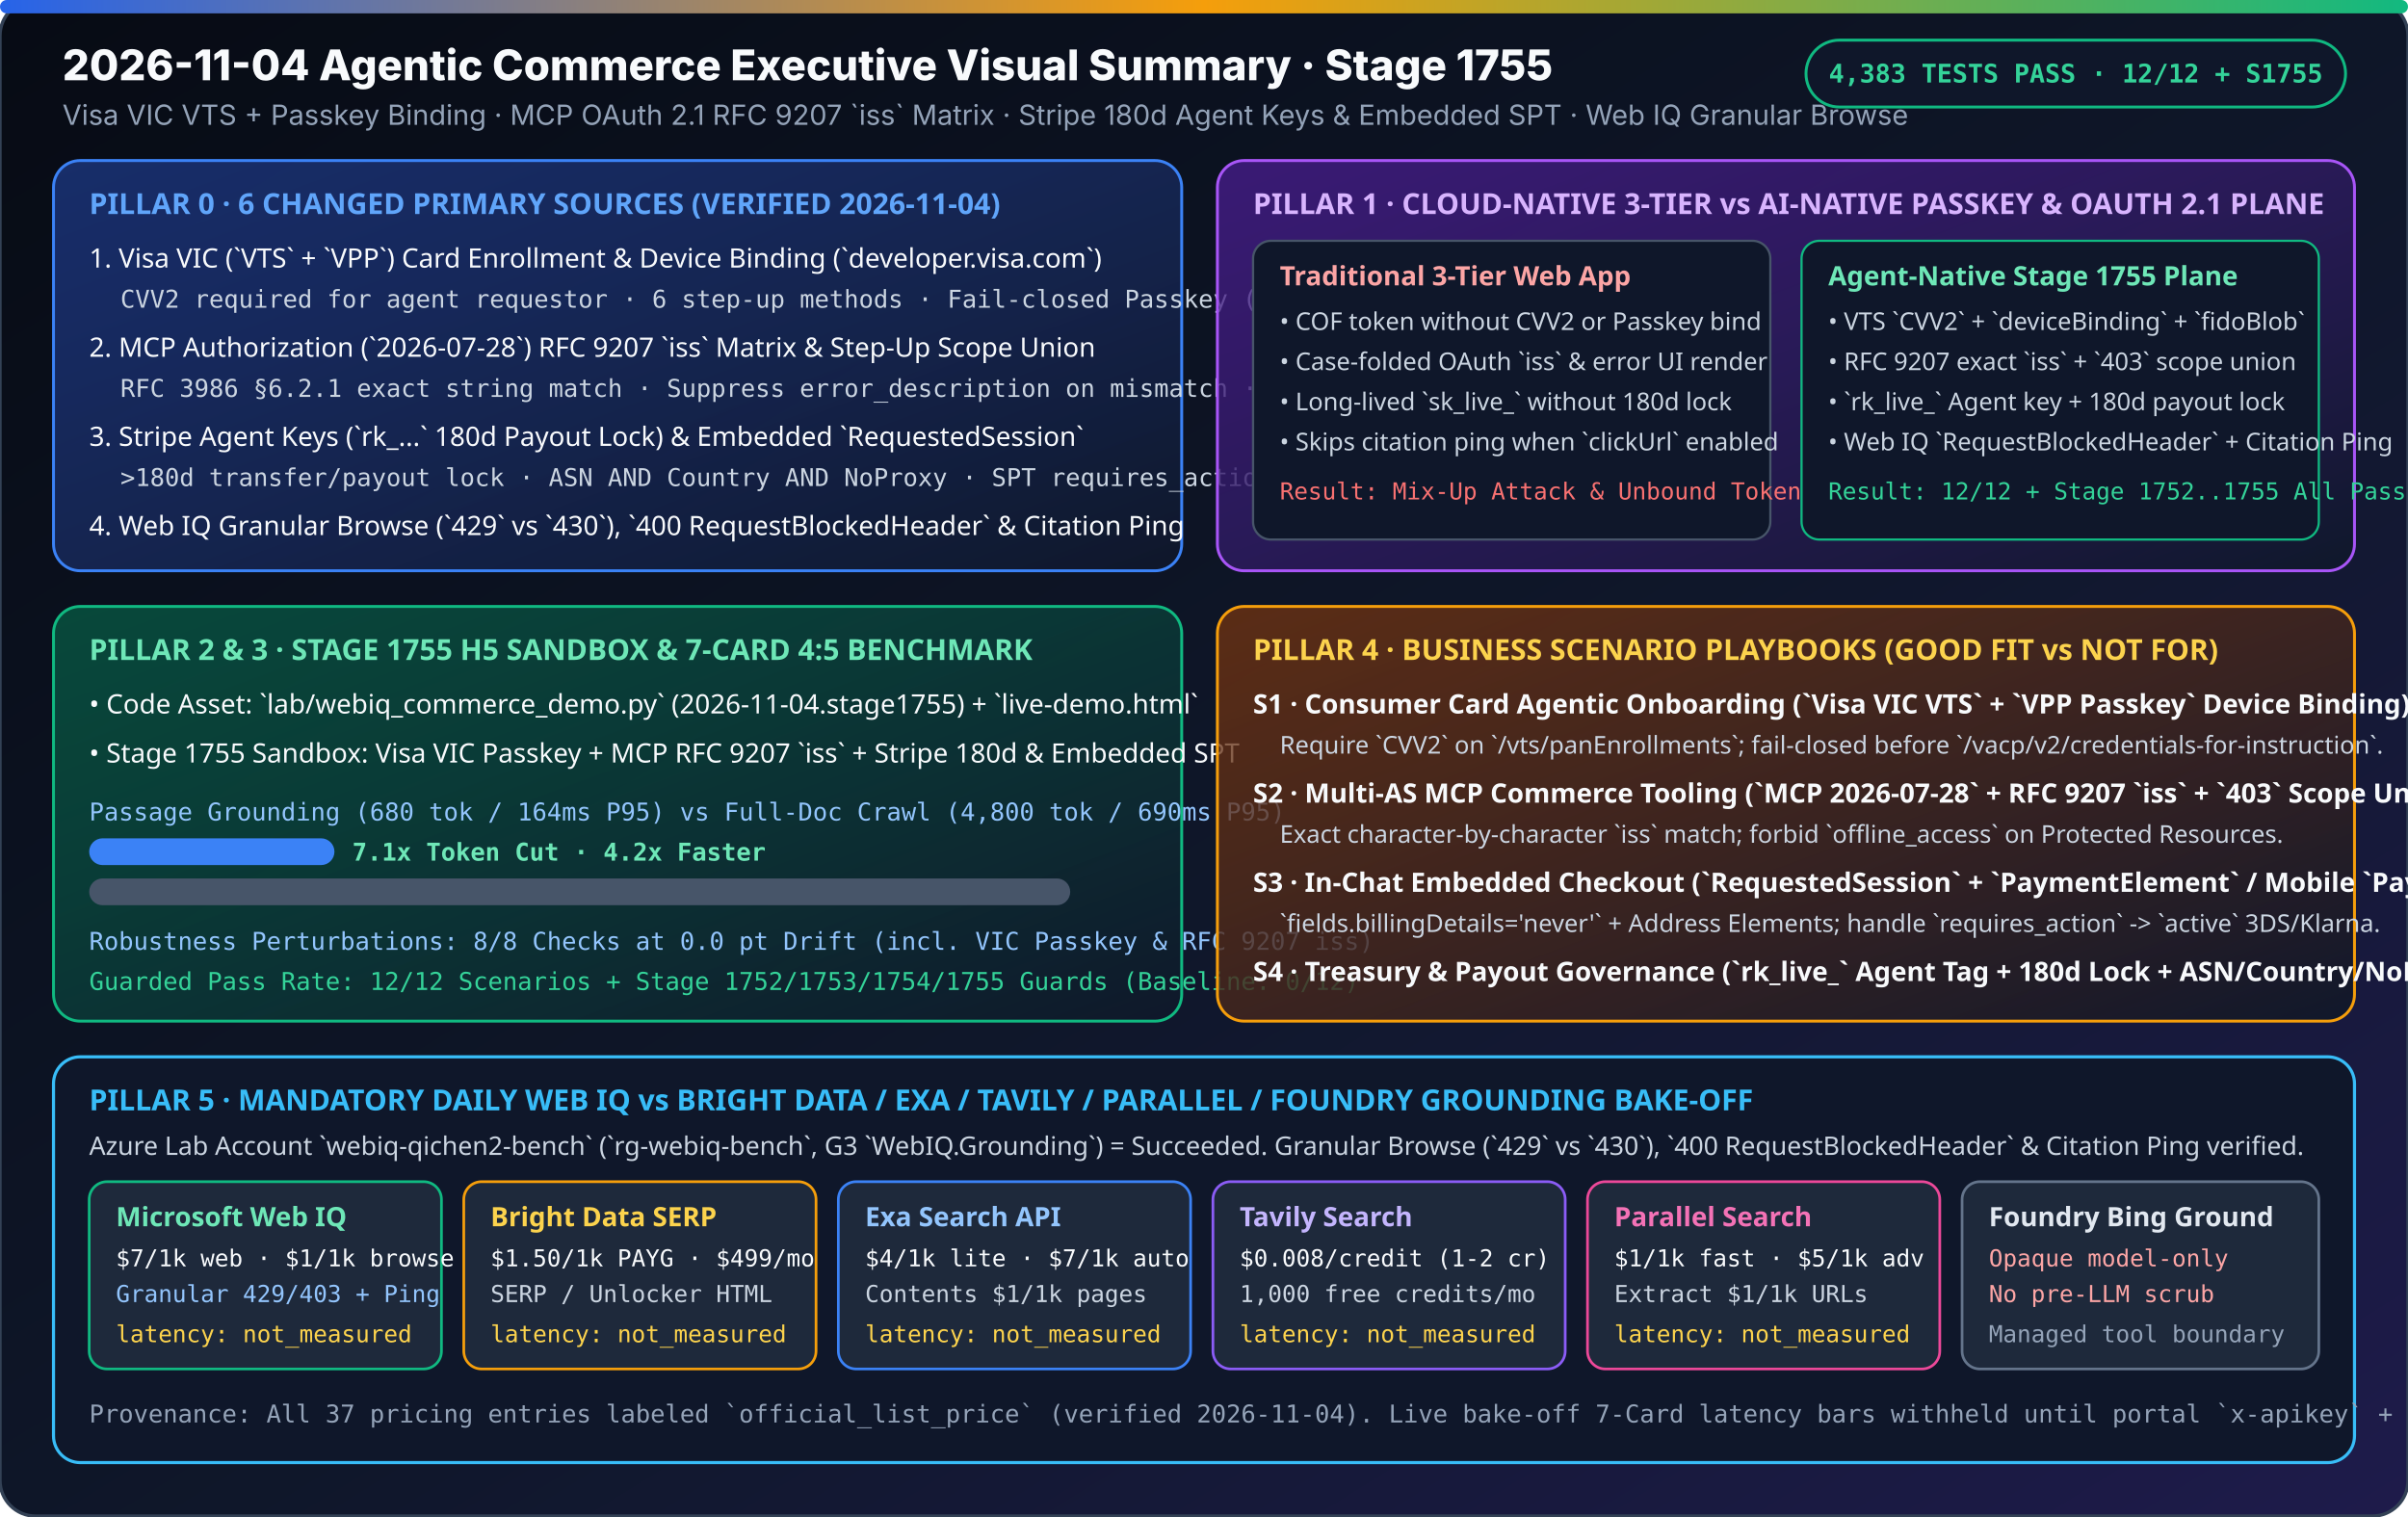
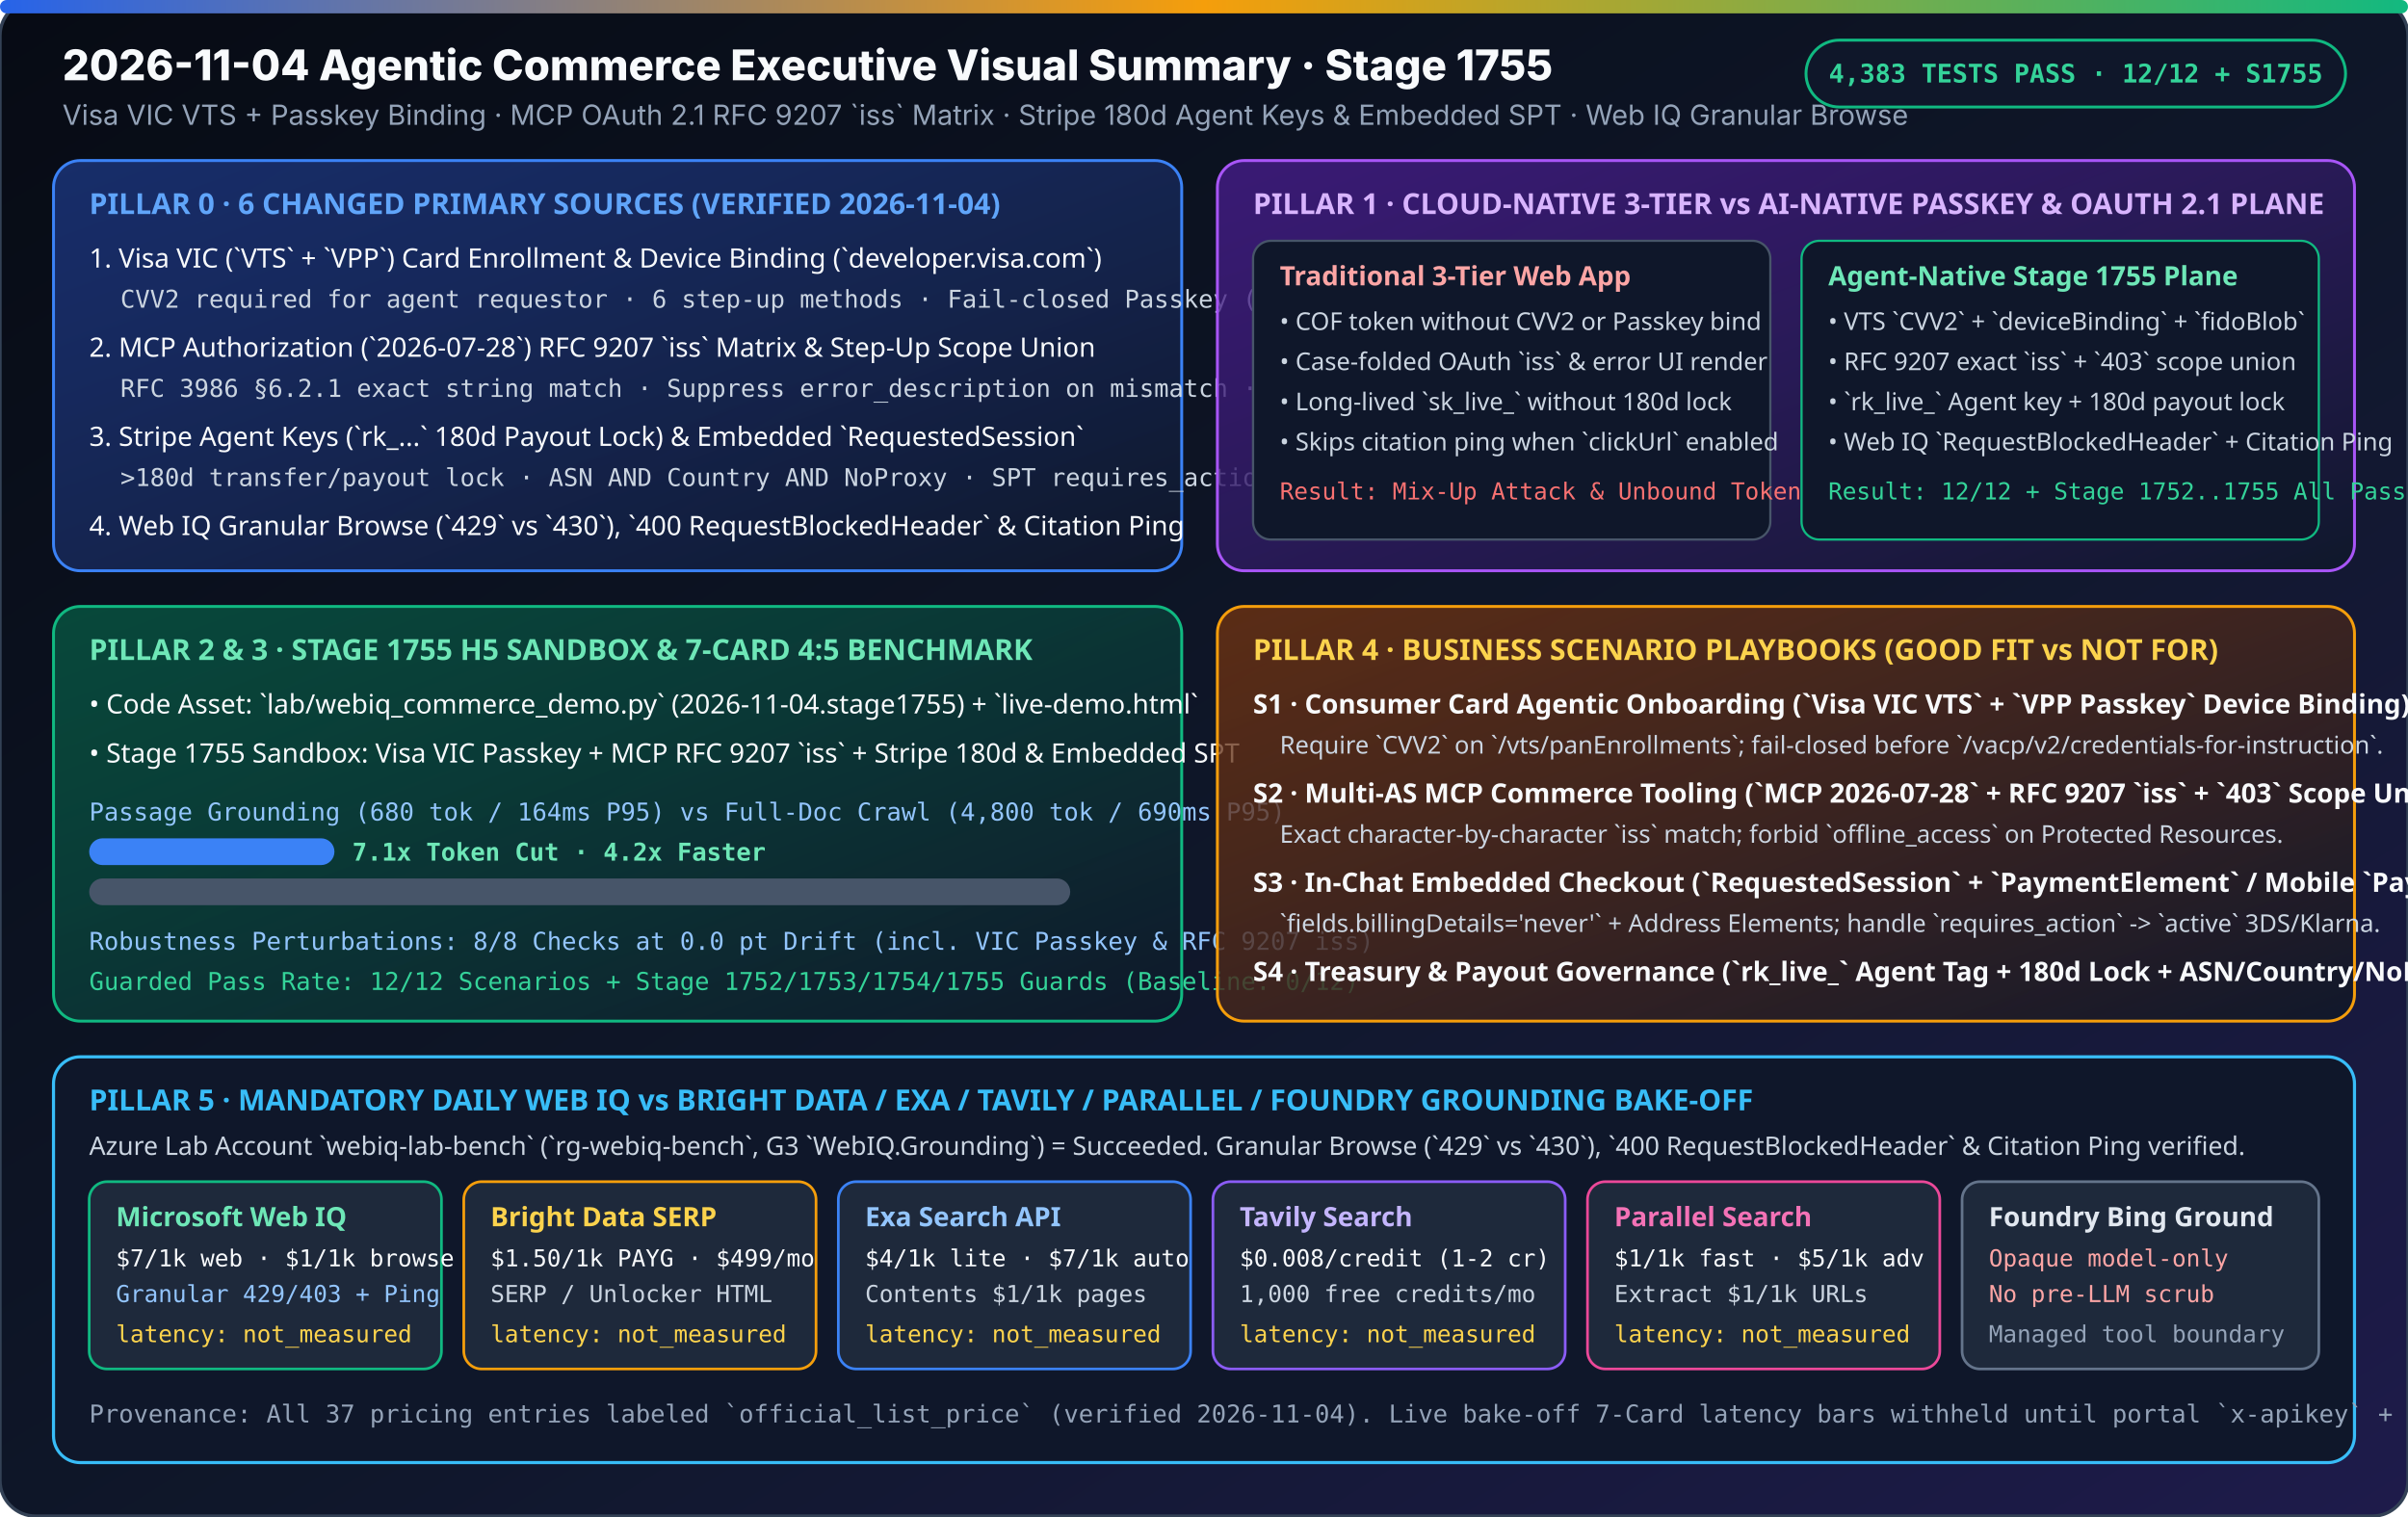
<svg xmlns="http://www.w3.org/2000/svg" viewBox="0 0 1080 680" width="1080" height="680" role="img" aria-label="2026-11-04 Agentic Commerce Nightly Executive Visual Summary (Stage 1755)">
  <defs>
    <linearGradient id="bgGrad" x1="0%" y1="0%" x2="100%" y2="100%">
      <stop offset="0%" stop-color="#070B14" />
      <stop offset="55%" stop-color="#0F172A" />
      <stop offset="100%" stop-color="#1E1B4B" />
    </linearGradient>
    <linearGradient id="hdrGrad" x1="0%" y1="0%" x2="100%" y2="0%">
      <stop offset="0%" stop-color="#2563EB" />
      <stop offset="50%" stop-color="#F59E0B" />
      <stop offset="100%" stop-color="#10B981" />
    </linearGradient>
    <linearGradient id="cardBlue" x1="0%" y1="0%" x2="100%" y2="100%">
      <stop offset="0%" stop-color="#1E3A8A" stop-opacity="0.72" />
      <stop offset="100%" stop-color="#0F172A" stop-opacity="0.94" />
    </linearGradient>
    <linearGradient id="cardGreen" x1="0%" y1="0%" x2="100%" y2="100%">
      <stop offset="0%" stop-color="#065F46" stop-opacity="0.72" />
      <stop offset="100%" stop-color="#0F172A" stop-opacity="0.94" />
    </linearGradient>
    <linearGradient id="cardPurple" x1="0%" y1="0%" x2="100%" y2="100%">
      <stop offset="0%" stop-color="#4C1D95" stop-opacity="0.72" />
      <stop offset="100%" stop-color="#0F172A" stop-opacity="0.94" />
    </linearGradient>
    <linearGradient id="cardAmber" x1="0%" y1="0%" x2="100%" y2="100%">
      <stop offset="0%" stop-color="#78350F" stop-opacity="0.72" />
      <stop offset="100%" stop-color="#0F172A" stop-opacity="0.94" />
    </linearGradient>
  </defs>
  <rect width="1080" height="680" rx="16" fill="url(#bgGrad)" stroke="#334155" stroke-width="1.5" />
  <rect x="0" y="0" width="1080" height="6" rx="3" fill="url(#hdrGrad)" />
  <text x="28" y="36" font-family="Segoe UI, Inter, system-ui, sans-serif" font-size="19" font-weight="800" fill="#F8FAFC">
    2026-11-04 Agentic Commerce Executive Visual Summary · Stage 1755
  </text>
  <text x="28" y="56" font-family="Segoe UI, Inter, system-ui, sans-serif" font-size="12.5" fill="#94A3B8">
    Visa VIC VTS + Passkey Binding · MCP OAuth 2.1 RFC 9207 `iss` Matrix · Stripe 180d Agent Keys &amp; Embedded SPT · Web IQ Granular Browse
  </text>
  <rect x="810" y="18" width="242" height="30" rx="15" fill="#0F172A" stroke="#10B981" stroke-width="1.3" />
  <text x="931" y="37" text-anchor="middle" font-family="Consolas, monospace" font-size="11.5" font-weight="700" fill="#34D399">
    4,383 TESTS PASS · 12/12 + S1755
  </text>
  <rect x="24" y="72" width="506" height="184" rx="12" fill="url(#cardBlue)" stroke="#3B82F6" stroke-width="1.3" />
  <text x="40" y="96" font-family="Segoe UI, sans-serif" font-size="13" font-weight="800" fill="#60A5FA">
    PILLAR 0 · 6 CHANGED PRIMARY SOURCES (VERIFIED 2026-11-04)
  </text>
  <text x="40" y="120" font-family="Segoe UI, sans-serif" font-size="12" fill="#F8FAFC">
    1. Visa VIC (`VTS` + `VPP`) Card Enrollment &amp; Device Binding (`developer.visa.com`)
  </text>
  <text x="54" y="138" font-family="Consolas, monospace" font-size="11" fill="#CBD5E1">
    CVV2 required for agent requestor · 6 step-up methods · Fail-closed Passkey (no silent retry)
  </text>
  <text x="40" y="160" font-family="Segoe UI, sans-serif" font-size="12" fill="#F8FAFC">
    2. MCP Authorization (`2026-07-28`) RFC 9207 `iss` Matrix &amp; Step-Up Scope Union
  </text>
  <text x="54" y="178" font-family="Consolas, monospace" font-size="11" fill="#CBD5E1">
    RFC 3986 §6.2.1 exact string match · Suppress error_description on mismatch · No offline_access
  </text>
  <text x="40" y="200" font-family="Segoe UI, sans-serif" font-size="12" fill="#F8FAFC">
    3. Stripe Agent Keys (`rk_...` 180d Payout Lock) &amp; Embedded `RequestedSession`
  </text>
  <text x="54" y="218" font-family="Consolas, monospace" font-size="11" fill="#CBD5E1">
    &gt;180d transfer/payout lock · ASN AND Country AND NoProxy · SPT requires_action -&gt; active
  </text>
  <text x="40" y="240" font-family="Segoe UI, sans-serif" font-size="12" fill="#F8FAFC">
    4. Web IQ Granular Browse (`429` vs `430`), `400 RequestBlockedHeader` &amp; Citation Ping
  </text>
  <rect x="546" y="72" width="510" height="184" rx="12" fill="url(#cardPurple)" stroke="#A855F7" stroke-width="1.3" />
  <text x="562" y="96" font-family="Segoe UI, sans-serif" font-size="13" font-weight="800" fill="#D8B4FE">
    PILLAR 1 · CLOUD-NATIVE 3-TIER vs AI-NATIVE PASSKEY &amp; OAUTH 2.1 PLANE
  </text>
  <rect x="562" y="108" width="232" height="134" rx="8" fill="#0F172A" stroke="#475569" stroke-width="1" />
  <text x="574" y="128" font-family="Segoe UI, sans-serif" font-size="12" font-weight="700" fill="#FCA5A5">
    Traditional 3-Tier Web App
  </text>
  <text x="574" y="148" font-family="Segoe UI, sans-serif" font-size="11" fill="#CBD5E1">
    • COF token without CVV2 or Passkey bind
  </text>
  <text x="574" y="166" font-family="Segoe UI, sans-serif" font-size="11" fill="#CBD5E1">
    • Case-folded OAuth `iss` &amp; error UI render
  </text>
  <text x="574" y="184" font-family="Segoe UI, sans-serif" font-size="11" fill="#CBD5E1">
    • Long-lived `sk_live_` without 180d lock
  </text>
  <text x="574" y="202" font-family="Segoe UI, sans-serif" font-size="11" fill="#CBD5E1">
    • Skips citation ping when `clickUrl` enabled
  </text>
  <text x="574" y="224" font-family="Consolas, monospace" font-size="10.5" fill="#F87171">
    Result: Mix-Up Attack &amp; Unbound Token Spend
  </text>
  <rect x="808" y="108" width="232" height="134" rx="8" fill="#0F172A" stroke="#10B981" stroke-width="1" />
  <text x="820" y="128" font-family="Segoe UI, sans-serif" font-size="12" font-weight="700" fill="#6EE7B7">
    Agent-Native Stage 1755 Plane
  </text>
  <text x="820" y="148" font-family="Segoe UI, sans-serif" font-size="11" fill="#CBD5E1">
    • VTS `CVV2` + `deviceBinding` + `fidoBlob`
  </text>
  <text x="820" y="166" font-family="Segoe UI, sans-serif" font-size="11" fill="#CBD5E1">
    • RFC 9207 exact `iss` + `403` scope union
  </text>
  <text x="820" y="184" font-family="Segoe UI, sans-serif" font-size="11" fill="#CBD5E1">
    • `rk_live_` Agent key + 180d payout lock
  </text>
  <text x="820" y="202" font-family="Segoe UI, sans-serif" font-size="11" fill="#CBD5E1">
    • Web IQ `RequestBlockedHeader` + Citation Ping
  </text>
  <text x="820" y="224" font-family="Consolas, monospace" font-size="10.5" fill="#34D399">
    Result: 12/12 + Stage 1752..1755 All Pass
  </text>
  <rect x="24" y="272" width="506" height="186" rx="12" fill="url(#cardGreen)" stroke="#10B981" stroke-width="1.3" />
  <text x="40" y="296" font-family="Segoe UI, sans-serif" font-size="13" font-weight="800" fill="#6EE7B7">
    PILLAR 2 &amp; 3 · STAGE 1755 H5 SANDBOX &amp; 7-CARD 4:5 BENCHMARK
  </text>
  <text x="40" y="320" font-family="Segoe UI, sans-serif" font-size="12" fill="#F8FAFC">
    • Code Asset: `lab/webiq_commerce_demo.py` (2026-11-04.stage1755) + `live-demo.html`
  </text>
  <text x="40" y="342" font-family="Segoe UI, sans-serif" font-size="12" fill="#F8FAFC">
    • Stage 1755 Sandbox: Visa VIC Passkey + MCP RFC 9207 `iss` + Stripe 180d &amp; Embedded SPT
  </text>
  <text x="40" y="368" font-family="Consolas, monospace" font-size="11" fill="#93C5FD">
    Passage Grounding (680 tok / 164ms P95) vs Full-Doc Crawl (4,800 tok / 690ms P95)
  </text>
  <rect x="40" y="376" width="110" height="12" rx="6" fill="#3B82F6" />
  <text x="158" y="386" font-family="Consolas, monospace" font-size="11" font-weight="700" fill="#6EE7B7">7.1x Token Cut · 4.2x Faster</text>
  <rect x="40" y="394" width="440" height="12" rx="6" fill="#475569" />
  <text x="40" y="426" font-family="Consolas, monospace" font-size="11" fill="#93C5FD">
    Robustness Perturbations: 8/8 Checks at 0.0 pt Drift (incl. VIC Passkey &amp; RFC 9207 iss)
  </text>
  <text x="40" y="444" font-family="Consolas, monospace" font-size="11" fill="#34D399">
    Guarded Pass Rate: 12/12 Scenarios + Stage 1752/1753/1754/1755 Guards (Baseline: 0/12)
  </text>
  <rect x="546" y="272" width="510" height="186" rx="12" fill="url(#cardAmber)" stroke="#F59E0B" stroke-width="1.3" />
  <text x="562" y="296" font-family="Segoe UI, sans-serif" font-size="13" font-weight="800" fill="#FCD34D">
    PILLAR 4 · BUSINESS SCENARIO PLAYBOOKS (GOOD FIT vs NOT FOR)
  </text>
  <text x="562" y="320" font-family="Segoe UI, sans-serif" font-size="12" font-weight="700" fill="#F8FAFC">
    S1 · Consumer Card Agentic Onboarding (`Visa VIC VTS` + `VPP Passkey` Device Binding)
  </text>
  <text x="574" y="338" font-family="Segoe UI, sans-serif" font-size="11" fill="#CBD5E1">
    Require `CVV2` on `/vts/panEnrollments`; fail-closed before `/vacp/v2/credentials-for-instruction`.
  </text>
  <text x="562" y="360" font-family="Segoe UI, sans-serif" font-size="12" font-weight="700" fill="#F8FAFC">
    S2 · Multi-AS MCP Commerce Tooling (`MCP 2026-07-28` + RFC 9207 `iss` + `403` Scope Union)
  </text>
  <text x="574" y="378" font-family="Segoe UI, sans-serif" font-size="11" fill="#CBD5E1">
    Exact character-by-character `iss` match; forbid `offline_access` on Protected Resources.
  </text>
  <text x="562" y="400" font-family="Segoe UI, sans-serif" font-size="12" font-weight="700" fill="#F8FAFC">
    S3 · In-Chat Embedded Checkout (`RequestedSession` + `PaymentElement` / Mobile `PaymentSheet`)
  </text>
  <text x="574" y="418" font-family="Segoe UI, sans-serif" font-size="11" fill="#CBD5E1">
    `fields.billingDetails='never'` + Address Elements; handle `requires_action` -&gt; `active` 3DS/Klarna.
  </text>
  <text x="562" y="440" font-family="Segoe UI, sans-serif" font-size="12" font-weight="700" fill="#F8FAFC">
    S4 · Treasury &amp; Payout Governance (`rk_live_` Agent Tag + 180d Lock + ASN/Country/NoProxy)
  </text>
  <rect x="24" y="474" width="1032" height="182" rx="12" fill="#0F172A" stroke="#38BDF8" stroke-width="1.4" />
  <text x="40" y="498" font-family="Segoe UI, sans-serif" font-size="13" font-weight="800" fill="#38BDF8">
    PILLAR 5 · MANDATORY DAILY WEB IQ vs BRIGHT DATA / EXA / TAVILY / PARALLEL / FOUNDRY GROUNDING BAKE-OFF
  </text>
  <text x="40" y="518" font-family="Segoe UI, sans-serif" font-size="11.5" fill="#CBD5E1">
-     Azure Lab Account `webiq-qichen2-bench` (`rg-webiq-bench`, G3 `WebIQ.Grounding`) = Succeeded. Granular Browse (`429` vs `430`), `400 RequestBlockedHeader` &amp; Citation Ping verified.
+     Azure Lab Account `webiq-lab-bench` (`rg-webiq-bench`, G3 `WebIQ.Grounding`) = Succeeded. Granular Browse (`429` vs `430`), `400 RequestBlockedHeader` &amp; Citation Ping verified.
  </text>
  <rect x="40" y="530" width="158" height="84" rx="8" fill="#1E293B" stroke="#10B981" stroke-width="1.2" />
  <text x="52" y="550" font-family="Segoe UI, sans-serif" font-size="12" font-weight="700" fill="#6EE7B7">Microsoft Web IQ</text>
  <text x="52" y="568" font-family="Consolas, monospace" font-size="10.5" fill="#F8FAFC">$7/1k web · $1/1k browse</text>
  <text x="52" y="584" font-family="Consolas, monospace" font-size="10.5" fill="#93C5FD">Granular 429/403 + Ping</text>
  <text x="52" y="602" font-family="Consolas, monospace" font-size="10.5" fill="#FCD34D">latency: not_measured</text>
  <rect x="208" y="530" width="158" height="84" rx="8" fill="#1E293B" stroke="#F59E0B" stroke-width="1.2" />
  <text x="220" y="550" font-family="Segoe UI, sans-serif" font-size="12" font-weight="700" fill="#FCD34D">Bright Data SERP</text>
  <text x="220" y="568" font-family="Consolas, monospace" font-size="10.5" fill="#F8FAFC">$1.50/1k PAYG · $499/mo</text>
  <text x="220" y="584" font-family="Consolas, monospace" font-size="10.5" fill="#CBD5E1">SERP / Unlocker HTML</text>
  <text x="220" y="602" font-family="Consolas, monospace" font-size="10.5" fill="#FCD34D">latency: not_measured</text>
  <rect x="376" y="530" width="158" height="84" rx="8" fill="#1E293B" stroke="#3B82F6" stroke-width="1.2" />
  <text x="388" y="550" font-family="Segoe UI, sans-serif" font-size="12" font-weight="700" fill="#93C5FD">Exa Search API</text>
  <text x="388" y="568" font-family="Consolas, monospace" font-size="10.5" fill="#F8FAFC">$4/1k lite · $7/1k auto</text>
  <text x="388" y="584" font-family="Consolas, monospace" font-size="10.5" fill="#CBD5E1">Contents $1/1k pages</text>
  <text x="388" y="602" font-family="Consolas, monospace" font-size="10.5" fill="#FCD34D">latency: not_measured</text>
  <rect x="544" y="530" width="158" height="84" rx="8" fill="#1E293B" stroke="#8B5CF6" stroke-width="1.2" />
  <text x="556" y="550" font-family="Segoe UI, sans-serif" font-size="12" font-weight="700" fill="#C4B5FD">Tavily Search</text>
  <text x="556" y="568" font-family="Consolas, monospace" font-size="10.5" fill="#F8FAFC">$0.008/credit (1-2 cr)</text>
  <text x="556" y="584" font-family="Consolas, monospace" font-size="10.5" fill="#CBD5E1">1,000 free credits/mo</text>
  <text x="556" y="602" font-family="Consolas, monospace" font-size="10.5" fill="#FCD34D">latency: not_measured</text>
  <rect x="712" y="530" width="158" height="84" rx="8" fill="#1E293B" stroke="#EC4899" stroke-width="1.2" />
  <text x="724" y="550" font-family="Segoe UI, sans-serif" font-size="12" font-weight="700" fill="#F472B6">Parallel Search</text>
  <text x="724" y="568" font-family="Consolas, monospace" font-size="10.5" fill="#F8FAFC">$1/1k fast · $5/1k adv</text>
  <text x="724" y="584" font-family="Consolas, monospace" font-size="10.5" fill="#CBD5E1">Extract $1/1k URLs</text>
  <text x="724" y="602" font-family="Consolas, monospace" font-size="10.5" fill="#FCD34D">latency: not_measured</text>
  <rect x="880" y="530" width="160" height="84" rx="8" fill="#1E293B" stroke="#64748B" stroke-width="1.2" />
  <text x="892" y="550" font-family="Segoe UI, sans-serif" font-size="12" font-weight="700" fill="#E2E8F0">Foundry Bing Ground</text>
  <text x="892" y="568" font-family="Consolas, monospace" font-size="10.5" fill="#FCA5A5">Opaque model-only</text>
  <text x="892" y="584" font-family="Consolas, monospace" font-size="10.5" fill="#FCA5A5">No pre-LLM scrub</text>
  <text x="892" y="602" font-family="Consolas, monospace" font-size="10.5" fill="#94A3B8">Managed tool boundary</text>
  <text x="40" y="638" font-family="Consolas, monospace" font-size="11" fill="#94A3B8">
    Provenance: All 37 pricing entries labeled `official_list_price` (verified 2026-11-04). Live bake-off 7-Card latency bars withheld until portal `x-apikey` + competitor keys are bound.
  </text>
</svg>
